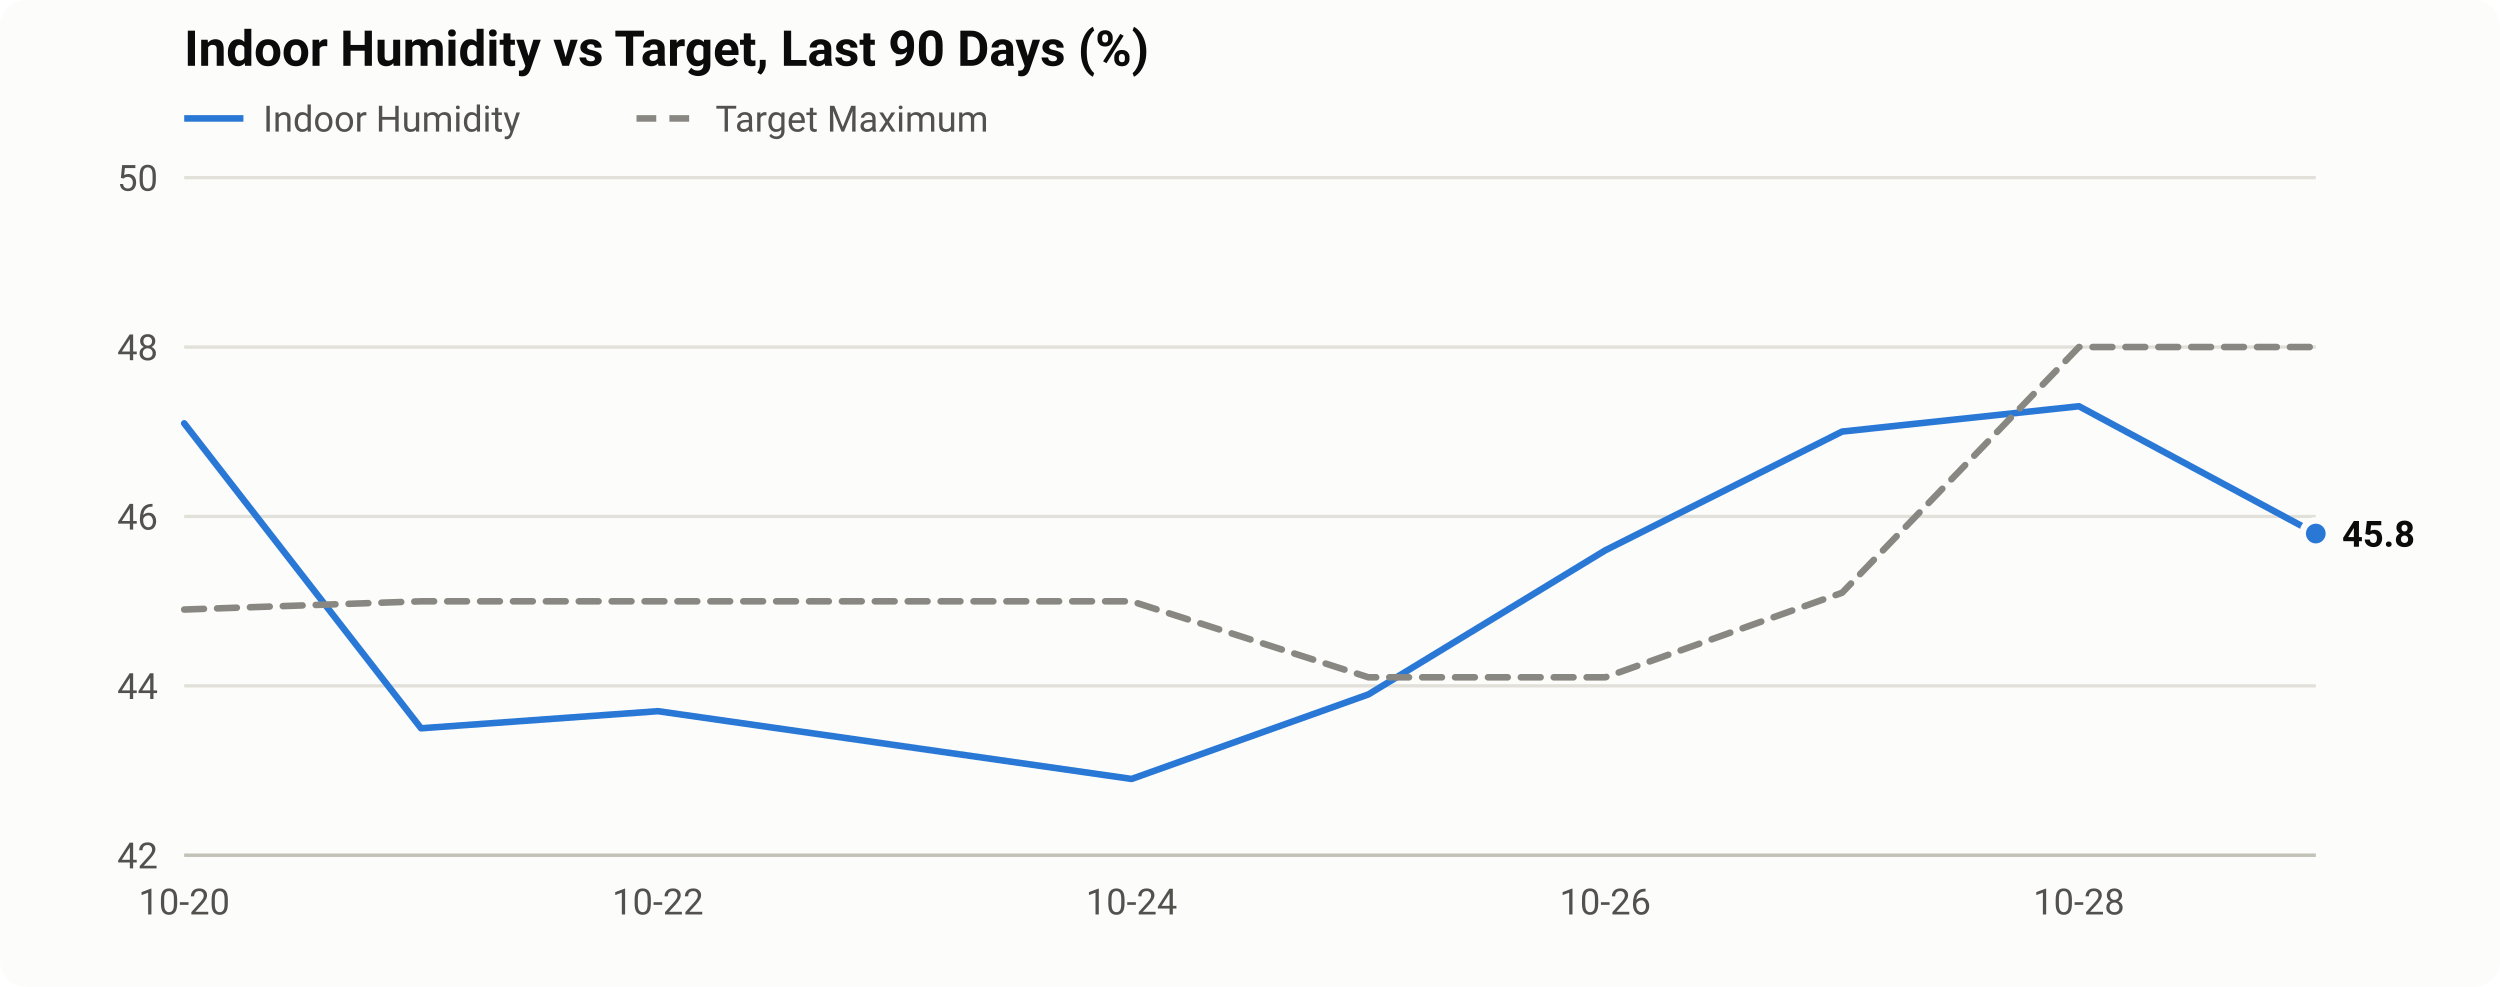
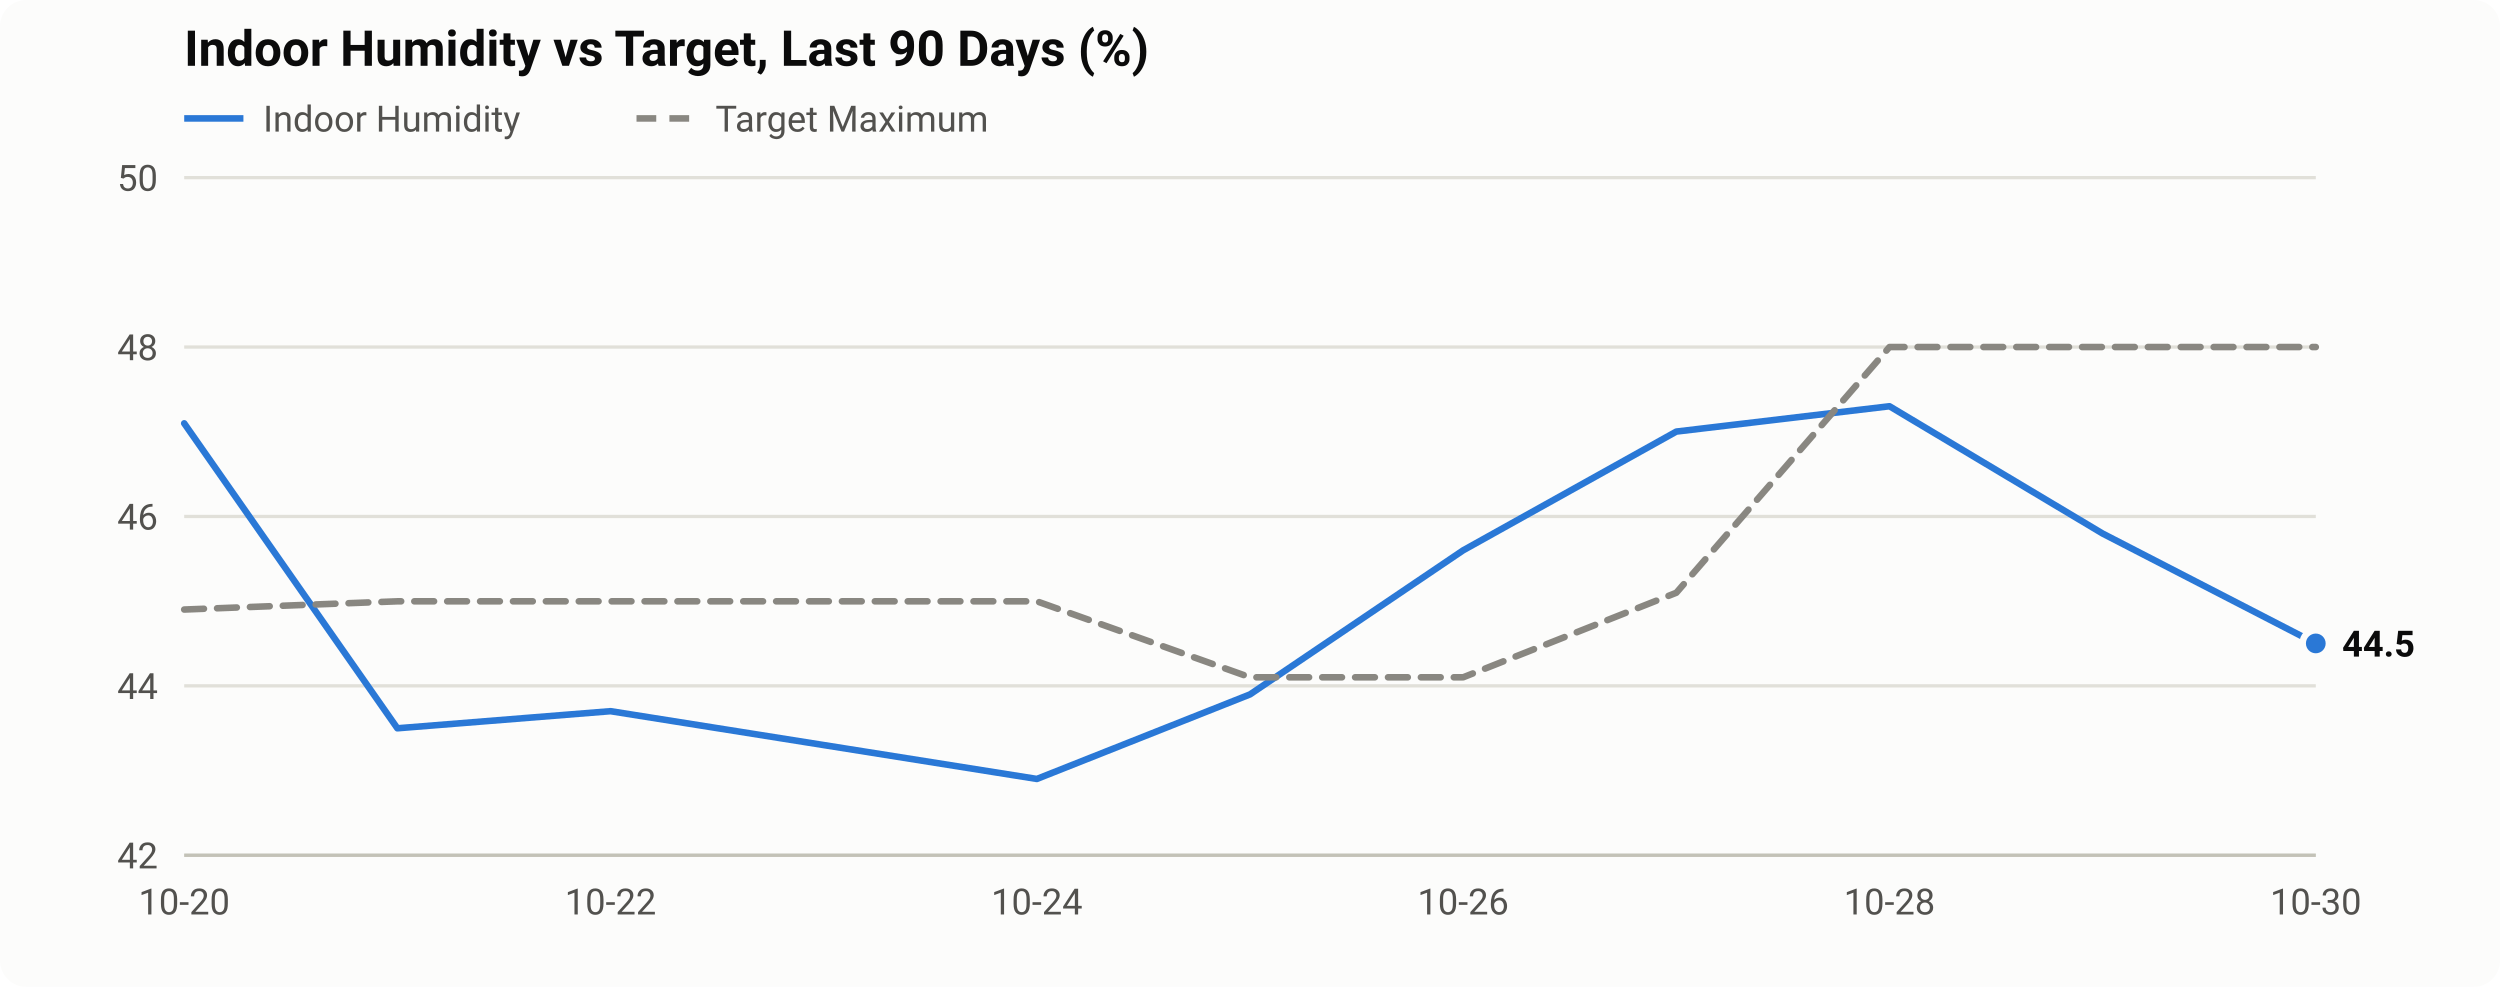
<svg xmlns="http://www.w3.org/2000/svg" viewBox="0 0 760 300" role="img" aria-label="Indoor Humidity vs Target, Last 90 Days (%)" class="chart">
  <style>.chart{font-family:system-ui,-apple-system,'Segoe UI',Roboto,Helvetica,Arial,sans-serif}.chart-title{font-size:15px;font-weight:600;fill:#0b0b0b}.axis,.legend{font-size:11px;fill:#52514e}.value{font-size:11px;fill:#0b0b0b;font-weight:600}.grid{stroke:#e1e0d9;stroke-width:1}.baseline{stroke:#c3c2b7;stroke-width:1}.line{stroke-width:2;stroke-linejoin:round;stroke-linecap:round}.ref{stroke:#898781}.dot{stroke:#fcfcfb;stroke-width:2}.hit{fill:transparent}.s1{stroke:#2a78d6}.f1{fill:#2a78d6}.s2{stroke:#eb6834}.f2{fill:#eb6834}.s3{stroke:#1baf7a}.f3{fill:#1baf7a}.s4{stroke:#eda100}.f4{fill:#eda100}.s5{stroke:#e87ba4}.f5{fill:#e87ba4}.s6{stroke:#008300}.f6{fill:#008300}.s7{stroke:#6250d6}.f7{fill:#6250d6}.s8{stroke:#e34948}.f8{fill:#e34948}</style>
  <rect width="760" height="300" rx="8" fill="#fcfcfb" />
  <text x="56" y="20" class="chart-title">Indoor Humidity vs Target, Last 90 Days (%)</text>
  <line x1="56" x2="74" y1="36" y2="36" class="s1" stroke-width="2" />
  <text x="80" y="40" class="legend">Indoor Humidity</text>
  <line x1="193.5" x2="211.5" y1="36" y2="36" class="ref" stroke-width="2" stroke-dasharray="6 4" />
  <text x="217.5" y="40" class="legend">Target Maximum</text>
  <line x1="56" x2="704" y1="260.0" y2="260.0" class="grid" />
  <text x="48" y="264.0" class="axis" text-anchor="end">42</text>
  <line x1="56" x2="704" y1="208.5" y2="208.5" class="grid" />
  <text x="48" y="212.5" class="axis" text-anchor="end">44</text>
  <line x1="56" x2="704" y1="157.0" y2="157.0" class="grid" />
  <text x="48" y="161.0" class="axis" text-anchor="end">46</text>
  <line x1="56" x2="704" y1="105.5" y2="105.5" class="grid" />
  <text x="48" y="109.5" class="axis" text-anchor="end">48</text>
  <line x1="56" x2="704" y1="54.0" y2="54.0" class="grid" />
  <text x="48" y="58.0" class="axis" text-anchor="end">50</text>
  <line x1="56" x2="704" y1="260.0" y2="260.0" class="baseline" />
  <text x="56.0" y="278" class="axis" text-anchor="middle">10-20</text>
-   <text x="200.0" y="278" class="axis" text-anchor="middle">10-22</text>
-   <text x="344.0" y="278" class="axis" text-anchor="middle">10-24</text>
-   <text x="488.0" y="278" class="axis" text-anchor="middle">10-26</text>
-   <text x="632.0" y="278" class="axis" text-anchor="middle">10-28</text>
-   <polyline points="56.0,128.7 128.0,221.4 200.0,216.2 272.0,226.5 344.0,236.8 416.0,211.1 488.0,167.3 560.0,131.2 632.0,123.5 704.0,162.2" fill="none" class="s1 line" />
-   <circle cx="704.0" cy="162.2" r="4" class="f1 dot" />
-   <text x="712.0" y="166.2" class="value">45.8</text>
-   <polyline points="56.0,185.3 128.0,182.8 200.0,182.8 272.0,182.8 344.0,182.8 416.0,205.9 488.0,205.9 560.0,180.2 632.0,105.5 704.0,105.5" fill="none" class="ref line" stroke-dasharray="6 4" />
+   <text x="185.6" y="278" class="axis" text-anchor="middle">10-22</text>
+   <text x="315.2" y="278" class="axis" text-anchor="middle">10-24</text>
+   <text x="444.8" y="278" class="axis" text-anchor="middle">10-26</text>
+   <text x="574.4" y="278" class="axis" text-anchor="middle">10-28</text>
+   <text x="704.0" y="278" class="axis" text-anchor="middle">10-30</text>
+   <polyline points="56.0,128.7 120.8,221.4 185.6,216.2 250.4,226.5 315.2,236.8 380.0,211.1 444.8,167.3 509.6,131.2 574.4,123.5 639.2,162.2 704.0,195.6" fill="none" class="s1 line" />
+   <circle cx="704.0" cy="195.6" r="4" class="f1 dot" />
+   <text x="712.0" y="199.6" class="value">44.5</text>
+   <polyline points="56.0,185.3 120.8,182.8 185.6,182.8 250.4,182.8 315.2,182.8 380.0,205.9 444.8,205.9 509.6,180.2 574.4,105.5 639.2,105.5 704.0,105.5" fill="none" class="ref line" stroke-dasharray="6 4" />
</svg>
